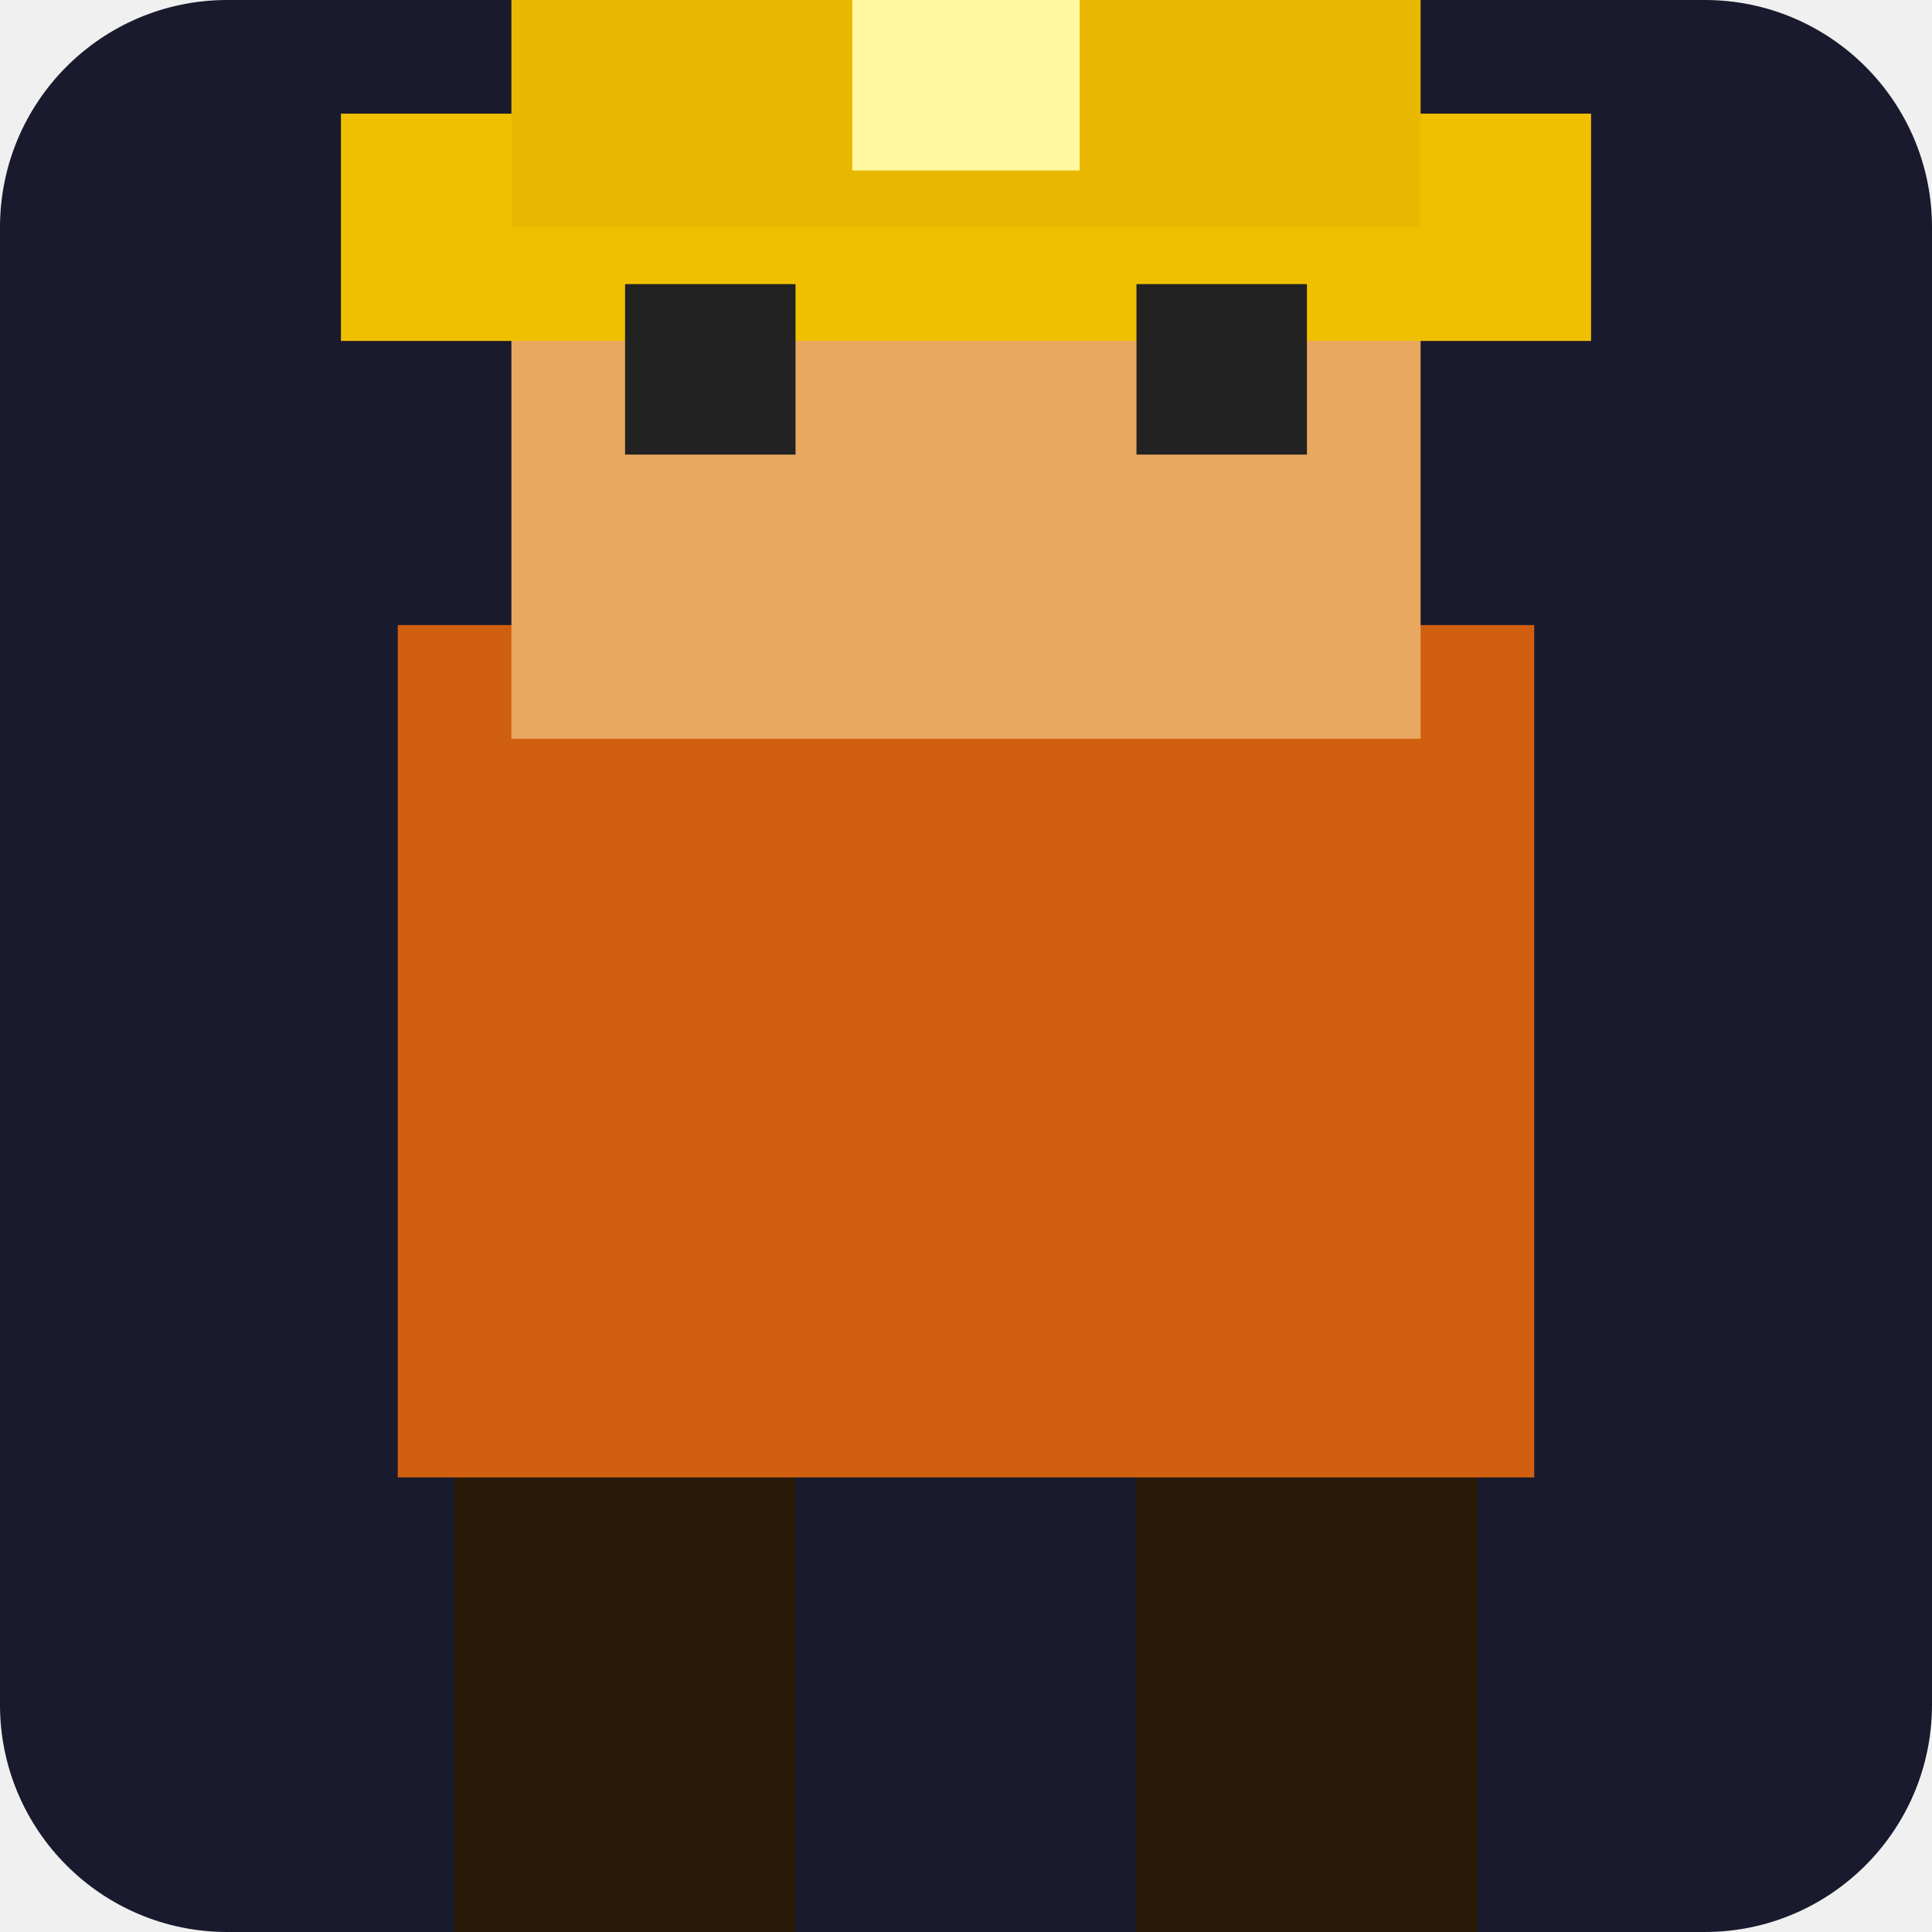
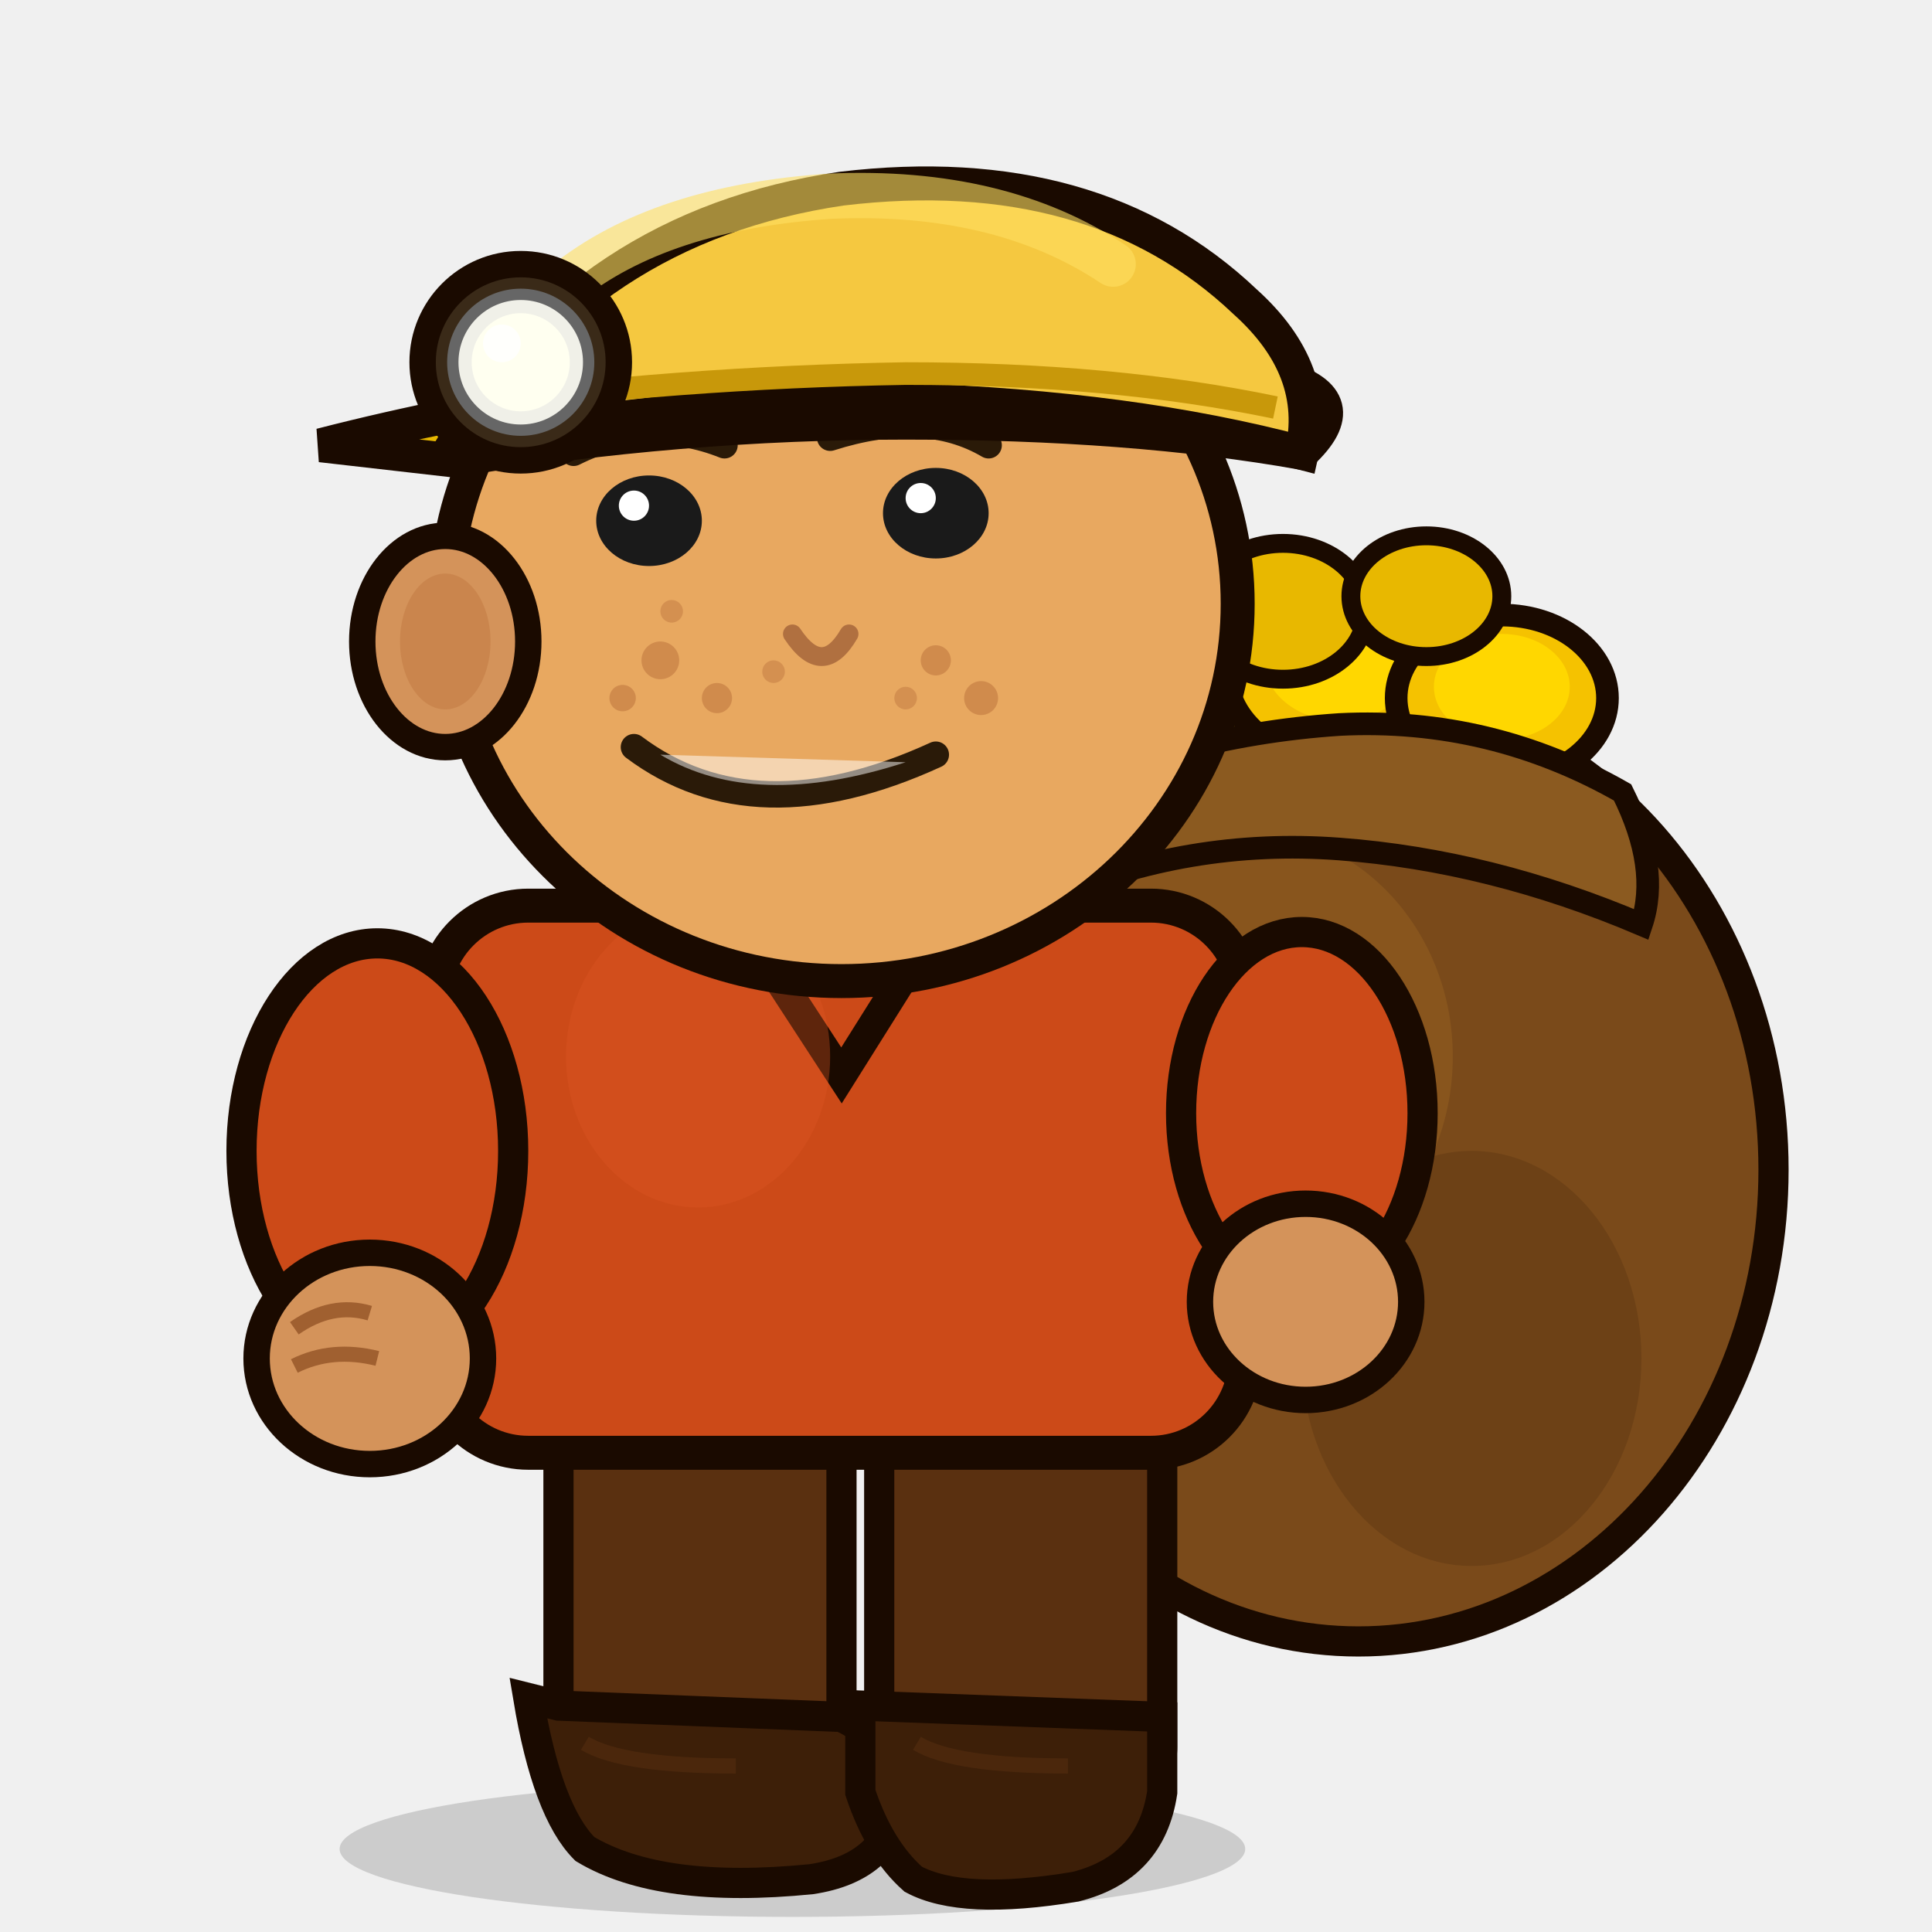
- <svg xmlns="http://www.w3.org/2000/svg" viewBox="0 0 34 34" width="32" height="32">
-   <rect width="34" height="34" rx="4" fill="#1a1a2e" />
-   <rect x="8" y="24" width="6" height="10" fill="#2a1a08" />
-   <rect x="20" y="24" width="6" height="10" fill="#2a1a08" />
-   <rect x="7" y="11" width="20" height="15" fill="#d06010" />
-   <rect x="9" y="3" width="16" height="10" fill="#e8a860" />
-   <rect x="6" y="2" width="22" height="4" fill="#f0c000" />
-   <rect x="9" y="0" width="16" height="4" fill="#e8b800" />
-   <rect x="11" y="5" width="3" height="3" fill="#222222" />
-   <rect x="20" y="5" width="3" height="3" fill="#222222" />
-   <rect x="15" y="0" width="4" height="3" fill="#fff8a0" />
+ <svg xmlns="http://www.w3.org/2000/svg" viewBox="0 0 512 512" width="512" height="512">
+   <ellipse cx="210" cy="490" rx="120" ry="18" fill="rgba(0,0,0,0.15)" />
+   <ellipse cx="360" cy="310" rx="110" ry="125" fill="#7a4a1a" stroke="#1a0a00" stroke-width="8" />
+   <ellipse cx="330" cy="280" rx="55" ry="60" fill="#96601f" opacity="0.5" />
+   <ellipse cx="390" cy="360" rx="45" ry="55" fill="#5a3410" opacity="0.4" />
+   <ellipse cx="310" cy="195" rx="32" ry="26" fill="#f5c200" stroke="#1a0a00" stroke-width="6" />
+   <ellipse cx="310" cy="192" rx="22" ry="17" fill="#ffd700" />
+   <ellipse cx="355" cy="178" rx="30" ry="24" fill="#f5c200" stroke="#1a0a00" stroke-width="6" />
+   <ellipse cx="355" cy="175" rx="20" ry="16" fill="#ffd700" />
+   <ellipse cx="398" cy="185" rx="28" ry="22" fill="#f5c200" stroke="#1a0a00" stroke-width="6" />
+   <ellipse cx="398" cy="182" rx="18" ry="14" fill="#ffd700" />
+   <ellipse cx="340" cy="162" rx="22" ry="18" fill="#e8b800" stroke="#1a0a00" stroke-width="5" />
+   <ellipse cx="378" cy="158" rx="20" ry="16" fill="#e8b800" stroke="#1a0a00" stroke-width="5" />
+   <path d="M270 215 Q310 195 355 192 Q395 190 430 210 Q440 230 435 245 Q395 228 355 225 Q315 222 278 238 Z" fill="#8b5a20" stroke="#1a0a00" stroke-width="6" />
+   <rect x="148" y="360" width="75" height="115" rx="12" fill="#5a3010" stroke="#1a0a00" stroke-width="8" />
+   <rect x="233" y="360" width="75" height="115" rx="12" fill="#5a3010" stroke="#1a0a00" stroke-width="8" />
+   <path d="M140 450 Q145 480 155 490 Q175 502 215 498 Q235 495 238 478 Q238 462 223 455 L148 452 Z" fill="#3d1f08" stroke="#1a0a00" stroke-width="8" />
+   <path d="M228 452 L308 455 Q308 462 308 475 Q305 495 285 500 Q255 505 242 498 Q233 490 228 475 Z" fill="#3d1f08" stroke="#1a0a00" stroke-width="8" />
+   <path d="M155 462 Q165 468 195 468" fill="none" stroke="#5a3010" stroke-width="4" opacity="0.5" />
+   <path d="M243 462 Q253 468 283 468" fill="none" stroke="#5a3010" stroke-width="4" opacity="0.5" />
+   <rect x="115" y="240" width="215" height="145" rx="25" fill="#cc4a18" stroke="#1a0a00" stroke-width="9" />
+   <path d="M195 242 L223 285 L250 242" fill="none" stroke="#1a0a00" stroke-width="8" />
+   <ellipse cx="185" cy="280" rx="35" ry="40" fill="#dd5522" opacity="0.35" />
+   <ellipse cx="100" cy="305" rx="36" ry="55" fill="#cc4a18" stroke="#1a0a00" stroke-width="8" />
+   <ellipse cx="98" cy="360" rx="30" ry="28" fill="#d4935a" stroke="#1a0a00" stroke-width="7" />
+   <path d="M78 352 Q88 345 98 348" fill="none" stroke="#a06030" stroke-width="4" />
+   <path d="M78 362 Q88 357 100 360" fill="none" stroke="#a06030" stroke-width="4" />
+   <ellipse cx="345" cy="295" rx="32" ry="48" fill="#cc4a18" stroke="#1a0a00" stroke-width="8" />
+   <ellipse cx="346" cy="345" rx="28" ry="26" fill="#d4935a" stroke="#1a0a00" stroke-width="7" />
+   <rect x="196" y="195" width="55" height="55" rx="10" fill="#d4935a" stroke="#1a0a00" stroke-width="7" />
+   <ellipse cx="223" cy="160" rx="105" ry="100" fill="#e8a860" stroke="#1a0a00" stroke-width="9" />
+   <ellipse cx="118" cy="170" rx="22" ry="28" fill="#d4935a" stroke="#1a0a00" stroke-width="7" />
+   <ellipse cx="118" cy="170" rx="12" ry="18" fill="#c07840" opacity="0.5" />
+   <circle cx="175" cy="175" r="5" fill="#c07840" opacity="0.6" />
+   <circle cx="190" cy="185" r="4" fill="#c07840" opacity="0.6" />
+   <circle cx="165" cy="185" r="3.5" fill="#c07840" opacity="0.6" />
+   <circle cx="205" cy="178" r="3" fill="#c07840" opacity="0.5" />
+   <circle cx="178" cy="162" r="3" fill="#c07840" opacity="0.5" />
+   <circle cx="248" cy="175" r="4" fill="#c07840" opacity="0.6" />
+   <circle cx="260" cy="185" r="4.5" fill="#c07840" opacity="0.6" />
+   <circle cx="240" cy="185" r="3" fill="#c07840" opacity="0.5" />
+   <path d="M152 120 Q172 110 192 118" fill="none" stroke="#2a1a08" stroke-width="7" stroke-linecap="round" />
+   <path d="M220 116 Q245 108 262 118" fill="none" stroke="#2a1a08" stroke-width="7" stroke-linecap="round" />
+   <ellipse cx="172" cy="138" rx="14" ry="12" fill="#1a1a1a" />
+   <circle cx="168" cy="134" r="4" fill="white" />
+   <ellipse cx="248" cy="136" rx="14" ry="12" fill="#1a1a1a" />
+   <circle cx="244" cy="132" r="4" fill="white" />
+   <path d="M210 168 Q218 180 225 168" fill="none" stroke="#b07040" stroke-width="5" stroke-linecap="round" />
+   <path d="M168 198 Q200 222 248 200" fill="none" stroke="#2a1a08" stroke-width="7" stroke-linecap="round" />
+   <path d="M175 200 Q200 215 240 202" fill="white" opacity="0.5" />
+   <path d="M85 118 Q155 100 240 95 Q300 92 340 100 Q360 106 345 120 Q300 112 240 112 Q180 112 120 122 Z" fill="#e8b800" stroke="#1a0a00" stroke-width="9" />
+   <path d="M120 118 Q155 60 223 50 Q290 42 330 80 Q350 98 345 120 Q300 108 240 106 Q180 106 120 118 Z" fill="#f5c840" stroke="#1a0a00" stroke-width="9" />
+   <path d="M150 75 Q175 55 220 52 Q265 50 295 70" fill="none" stroke="#ffe060" stroke-width="12" stroke-linecap="round" opacity="0.6" />
+   <path d="M120 108 Q180 100 240 99 Q295 99 338 108" fill="none" stroke="#c8980a" stroke-width="6" />
+   <path d="M122 100 Q140 92 158 96" fill="none" stroke="#3a2a18" stroke-width="10" stroke-linecap="round" />
+   <circle cx="138" cy="96" r="26" fill="#3a2a18" stroke="#1a0a00" stroke-width="7" />
+   <circle cx="138" cy="96" r="18" fill="#f0f0e8" />
+   <circle cx="138" cy="96" r="13" fill="#fffff0" />
+   <circle cx="133" cy="91" r="5" fill="white" opacity="0.8" />
+   <circle cx="138" cy="96" r="18" fill="none" stroke="#666" stroke-width="3" />
</svg>
